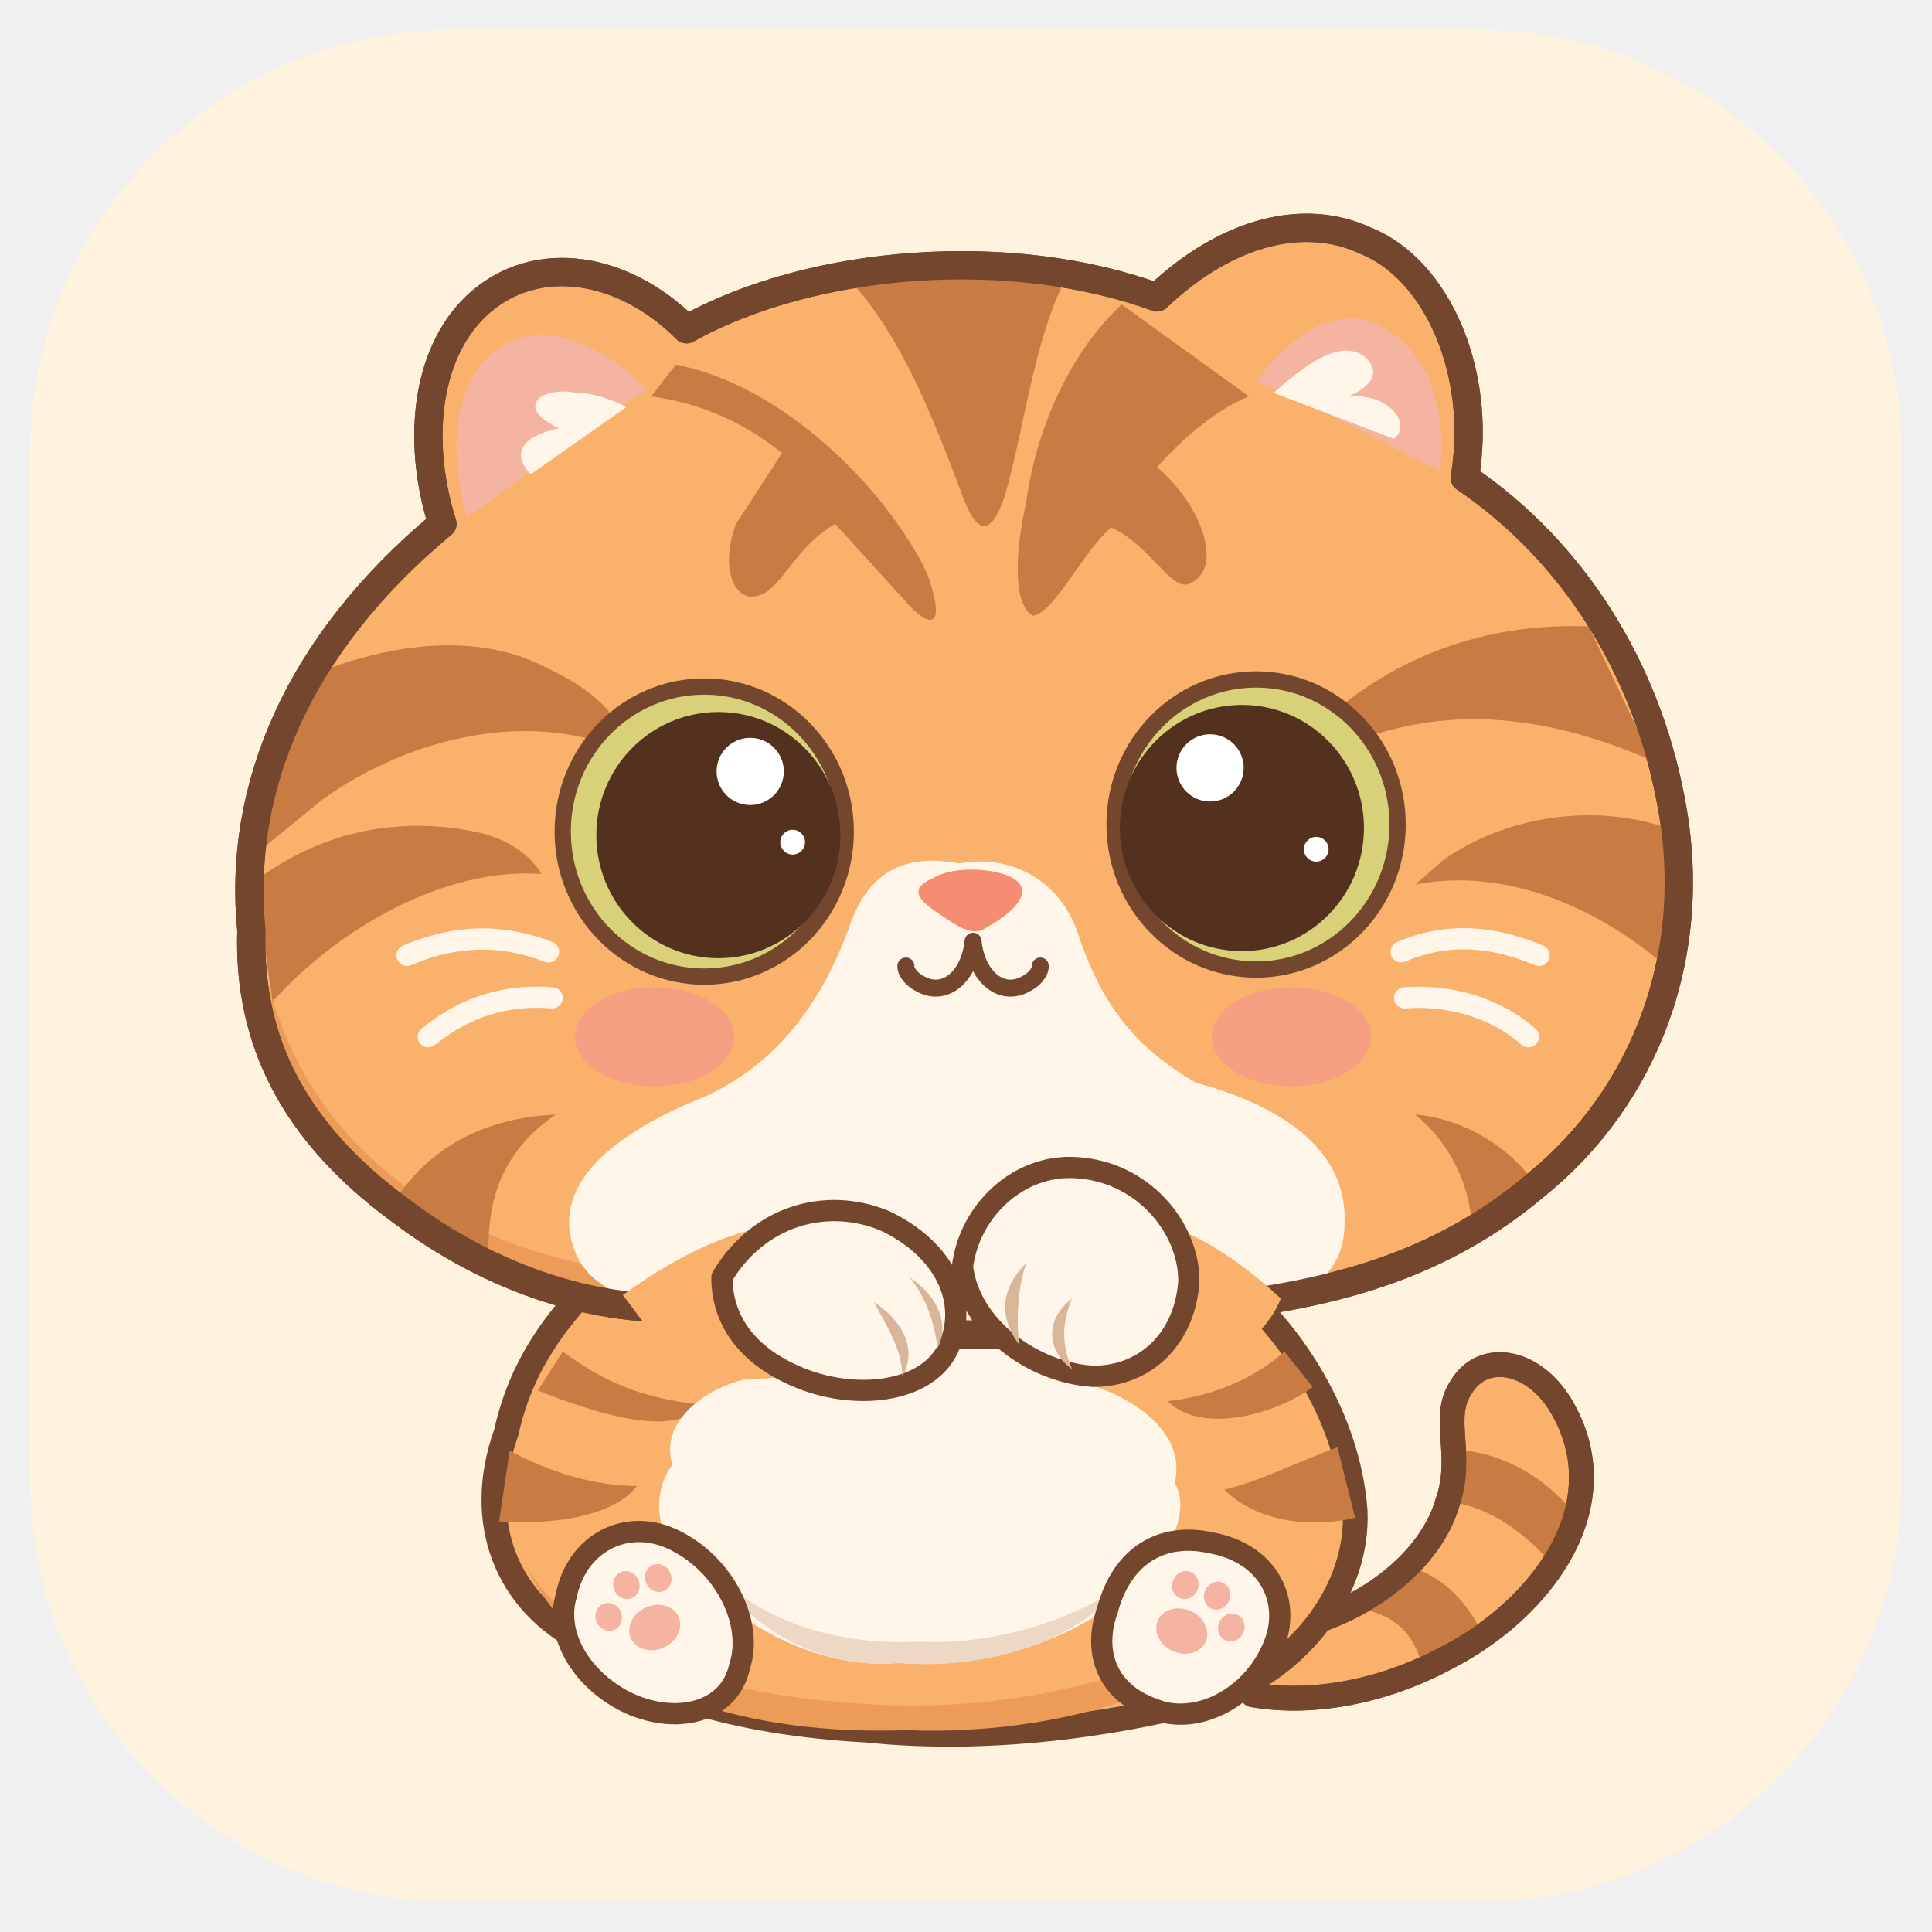
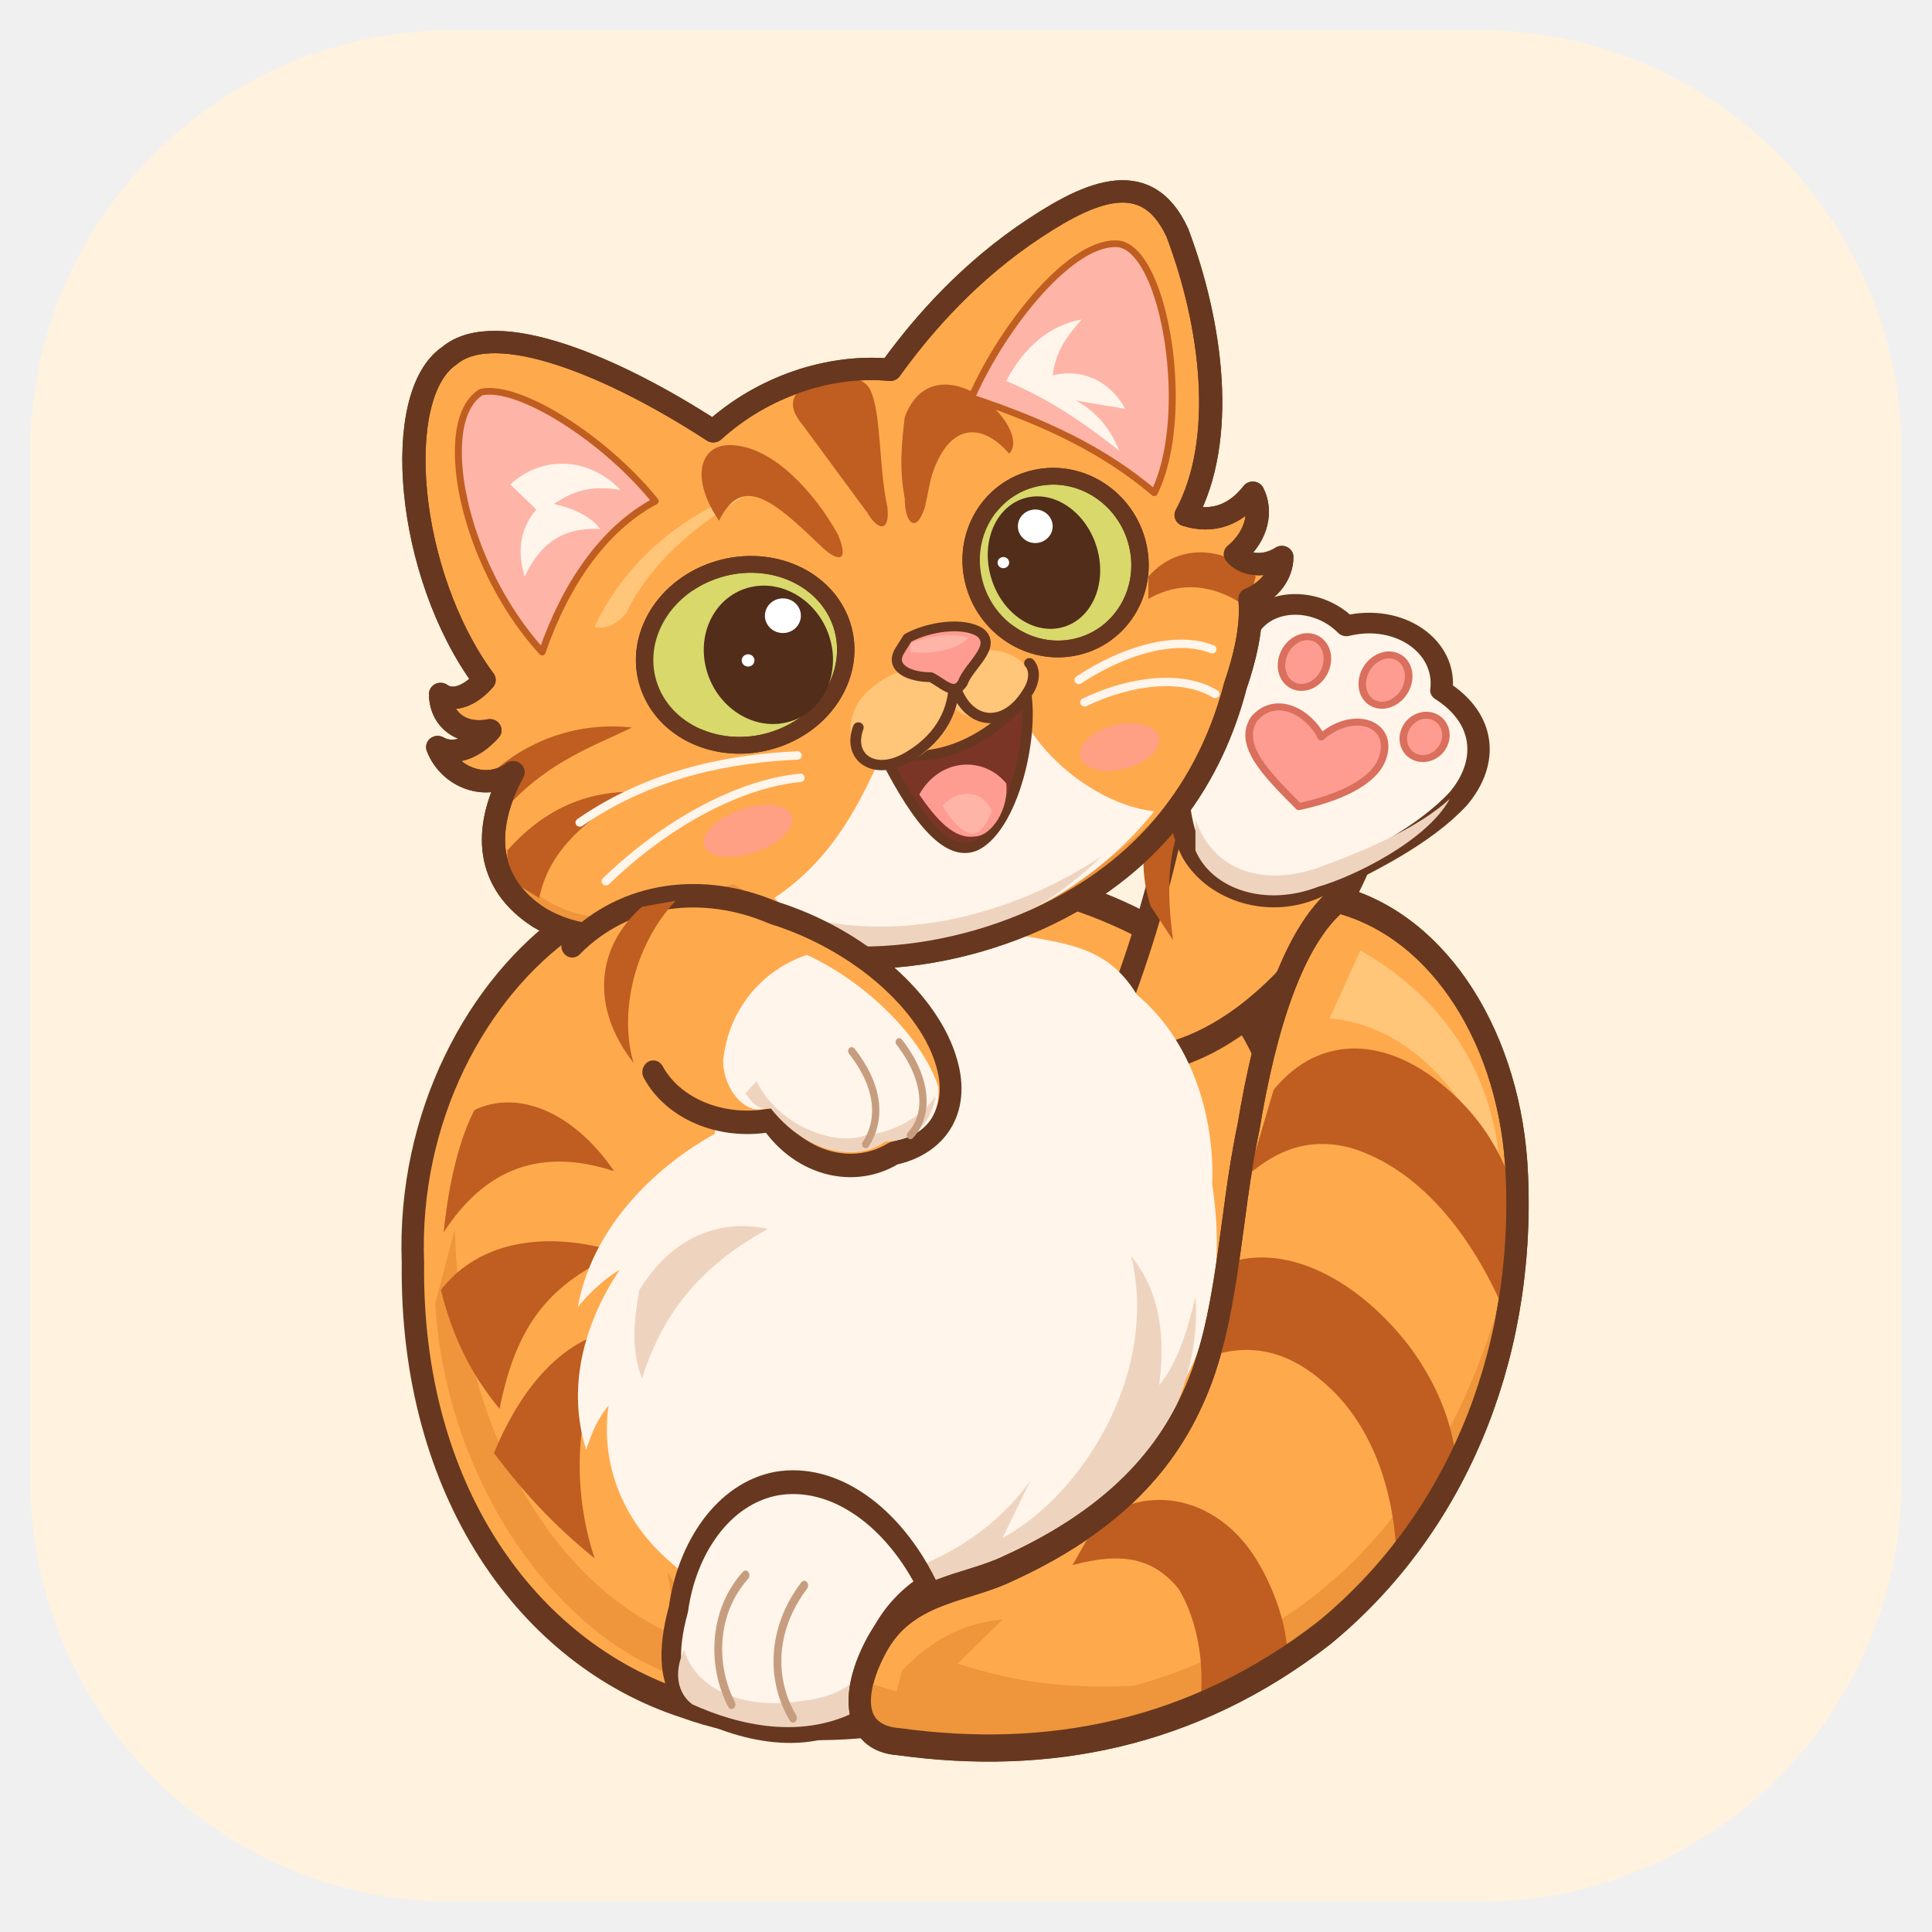
<svg xmlns="http://www.w3.org/2000/svg" width="512" height="512" viewBox="0 0 512 512" role="img">
  <rect x="8" y="8" width="496" height="496" rx="112" fill="#FFF2DE" />
  <g transform="translate(16 16) scale(.9375)">
-     <g id="huhu-icon-mascot" transform="translate(8 -6)" stroke="#75462E" stroke-linecap="round" stroke-linejoin="round">
+     <g id="huhu-icon-mascot" stroke="#67381F" stroke-linecap="round" stroke-linejoin="round">
      <defs>
+         <clipPath id="huhu-icon-tail-clip">
+           <path d="M385 245C422 253 447 287 449 326C452 381 426 430 380 461C333 491 281 499 228 493C210 492 211 477 221 463C232 448 252 448 267 442C299 430 321 414 333 392C346 369 346 339 353 312C359 282 369 256 385 245Z" />
+         </clipPath>
        <clipPath id="huhu-icon-head-clip">
-           <path d="M100 137C93 115 95 91 108 77C124 60 150 63 169 82C205 62 261 58 302 73C322 54 344 49 361 57C381 65 394 94 389 124C420 145 440 178 447 214C456 258 440 299 409 324C383 346 354 354 322 358C278 369 220 369 178 358C145 362 113 350 88 331C58 309 45 283 46 252C42 212 59 171 100 137Z" />
+           <path d="M158 96C124 73 83 55 67 69C47 83 52 147 79 185C74 191 68 193 64 190C64 199 71 205 81 203C75 210 68 212 63 209C67 220 80 225 89 218C78 239 80 258 98 270C116 281 137 277 151 266C182 291 233 289 273 269C311 250 330 219 338 187C341 178 344 166 343 156C350 153 354 147 354 141C348 145 341 144 338 140C346 133 347 124 344 118C338 126 330 129 321 126C335 99 330 58 318 25C307 0 286 11 265 26C243 42 228 61 219 74C198 72 175 80 158 96Z" />
        </clipPath>
-         <clipPath id="huhu-icon-tail-clip">
-           <path d="M330 451C358 448 379 431 384 414C389 400 382 390 388 381C394 371 408 373 416 386C433 414 411 444 383 458C366 467 346 471 329 468Z" />
+         <clipPath id="huhu-icon-left-eye-clip">
+           <ellipse cx="169" cy="176" rx="35" ry="32" transform="rotate(-20 169 176)" />
+         </clipPath>
+         <clipPath id="huhu-icon-right-eye-clip">
+           <ellipse cx="276" cy="143" rx="29" ry="31" transform="rotate(-13 276 143)" />
        </clipPath>
      </defs>
-       <path fill="#F9B16B" stroke-width="7" d="M330 451C358 448 379 431 384 414C389 400 382 390 388 381C394 371 408 373 416 386C433 414 411 444 383 458C366 467 346 471 329 468Z" />
-       <g clip-path="url(#huhu-icon-tail-clip)" fill="#C87B43" stroke="none">
-         <path d="M379 399C394 397 410 404 420 417L417 435C405 420 393 413 379 413Z" />
-         <path d="M364 431C379 430 389 440 394 451L378 465C376 452 371 445 356 443Z" />
+       <g transform="translate(57 2) scale(.79 .96)">
+         <path fill="#FFA94D" stroke-width="8" d="M110 252C77 271 52 309 54 352C53 419 95 467 151 482C191 494 243 489 283 471C327 451 355 413 367 368C378 324 364 286 337 265C291 230 169 222 110 252Z" />
+         <path fill="#EF953B" stroke="none" d="M69 342C71 406 109 449 149 462L145 443L159 461L164 477C112 471 66 420 62 364Z" />
+         <path fill="#BF5E20" stroke="none" d="M76 307C91 301 111 307 126 325C100 318 80 324 65 343C67 327 71 315 76 307ZM64 360C77 346 101 342 128 349C103 358 91 370 85 395C74 384 68 373 64 360ZM83 408C94 386 110 374 126 372C111 394 111 419 119 439C104 429 93 419 83 408Z" />
+         <path fill="#FFA94D" stroke-width="8" d="M302 286C311 268 319 248 325 226C329 212 331 196 336 179L402 207C398 231 384 252 365 270C347 285 328 293 307 293" />
+         <path fill="#BF5E20" stroke="none" d="M318 247C311 230 319 210 330 199L331 219C325 228 323 239 326 257Z" />
+         <path fill="#FFF5EA" stroke="none" d="M190 253C212 244 244 246 268 255C286 258 302 258 313 273C332 286 341 308 340 329C345 355 338 377 327 391C313 419 286 440 249 451C215 461 168 457 146 440C129 428 121 411 124 394C120 398 118 402 116 407C109 389 115 370 128 354C122 357 117 361 113 365C118 342 140 324 162 314C165 288 174 266 190 253Z" />
+         <path fill="#EED4BF" stroke="none" d="M311 350C321 384 294 420 265 433L275 416C251 444 204 452 176 445C206 459 244 455 271 444C310 428 337 392 334 362C330 376 326 383 321 388C324 370 319 358 311 350ZM135 360C147 344 164 339 181 342C159 352 144 365 136 386C132 378 133 369 135 360Z" />
+         <path fill="#FFF5EA" stroke-width="7" d="M149 454C152 436 165 420 184 417C205 414 226 427 238 447C223 455 216 467 215 483C196 495 170 489 154 482C145 477 145 466 149 454Z" />
+         <path fill="#EED4BF" stroke="none" d="M151 466C157 481 179 483 193 481C204 480 211 477 217 471L215 483C194 493 170 488 154 482C149 479 147 473 151 466Z" />
+         <path fill="none" stroke="#C79D80" stroke-width="2.8" d="M173 444C161 455 161 471 168 482M194 447C182 460 182 475 190 486" />
+         <path fill="#FFA94D" stroke-width="8" d="M385 245C422 253 447 287 449 326C452 381 426 430 380 461C333 491 281 499 228 493C210 492 211 477 221 463C232 448 252 448 267 442C299 430 321 414 333 392C346 369 346 339 353 312C359 282 369 256 385 245Z" />
+         <g clip-path="url(#huhu-icon-tail-clip)" stroke="none">
+           <path fill="#FFC578" d="M393 260C421 273 441 295 443 325C428 298 408 282 382 280Z" />
+           <path fill="#EF953B" d="M218 476C283 493 356 471 395 436C425 410 441 374 448 347L454 386L432 446L369 491L269 510L214 495Z" />
+           <path fill="#BF5E20" d="M362 301C379 284 403 286 423 300C442 313 450 330 452 348L446 369C431 339 410 323 389 318C374 315 363 319 353 326ZM340 354C363 344 391 356 410 376C423 390 429 406 427 419L406 439C405 417 396 399 381 388C365 376 349 375 332 382ZM299 428C319 416 344 422 357 441C368 457 369 472 365 482L333 493C339 476 336 459 328 448C319 439 308 437 290 441Z" />
+           <path fill="#EF953B" d="M229 472C241 462 252 458 265 457L249 470C271 476 293 478 320 476C288 492 250 491 225 485Z" />
+         </g>
+         <path fill="none" stroke-width="8" d="M385 245C422 253 447 287 449 326C452 381 426 430 380 461C333 491 281 499 228 493C210 492 211 477 221 463C232 448 252 448 267 442C299 430 321 414 333 392C346 369 346 339 353 312C359 282 369 256 385 245Z" />
      </g>
-       <path fill="none" stroke-width="7" d="M330 451C358 448 379 431 384 414C389 400 382 390 388 381C394 371 408 373 416 386C433 414 411 444 383 458C366 467 346 471 329 468Z" />
-       <path fill="#F9B16B" stroke-width="7" d="M148 346C131 362 122 376 118 394C109 419 118 442 140 453C153 467 183 476 220 478C258 482 296 475 318 469C343 460 359 438 358 416C356 389 339 363 319 348Z" />
-       <path fill="#ED9B58" stroke="none" d="M121 425C129 452 172 467 212 470C260 475 302 462 331 445C322 462 280 480 231 478C177 480 133 461 121 425Z" />
-       <g fill="#C87B43" stroke="none">
-         <path d="M134 371C145 379 155 384 173 386C166 396 142 388 127 382Z" />
-         <path d="M119 399C130 405 143 409 155 409C148 418 130 420 116 419Z" />
-         <path d="M338 371C328 380 315 384 305 385C315 395 337 388 346 381Z" />
-         <path d="M353 398C340 403 330 408 321 410C330 419 345 421 358 418Z" />
+       <g transform="translate(57 54) scale(.79 .73)">
+         <path fill="#FFF5EA" stroke-width="8" d="M335 177C330 166 341 150 352 148C358 134 377 133 388 145C407 140 424 153 422 170C438 181 439 198 428 212C416 226 396 237 378 246C361 255 341 248 333 233C326 219 325 191 335 177Z" />
+         <path fill="#EED4BF" stroke="none" d="M334 220C340 239 357 246 377 239C395 232 414 223 425 212C417 228 391 242 378 246C359 254 340 247 334 232Z" />
+         <g fill="#FF9C91" stroke="#D96F5C" stroke-width="2.7">
+           <ellipse cx="373" cy="159" rx="8" ry="10" transform="rotate(18 373 159)" />
+           <ellipse cx="402" cy="166" rx="8" ry="10" transform="rotate(22 402 166)" />
+           <ellipse cx="416" cy="188" rx="7.5" ry="8.5" transform="rotate(20 416 188)" />
+           <path d="M371 215C359 202 349 191 355 181C363 171 375 179 379 188C391 177 405 183 401 196C398 206 384 212 371 215Z" />
+         </g>
      </g>
-       <path fill="#FFF5E9" stroke="none" d="M206 353C219 344 238 345 248 351C260 344 274 350 278 359C285 364 289 375 285 381C299 386 310 396 307 408C313 419 301 434 290 442C276 453 252 461 229 459C207 461 186 449 174 437C159 425 159 411 165 403C161 390 176 381 185 379C179 368 193 357 206 353Z" />
-       <path fill="#ECD8C4" stroke="none" d="M178 435C194 449 214 454 235 453C256 454 277 447 291 438C278 454 252 461 229 459C208 461 188 450 178 435Z" />
-       <path fill="#F9B16B" stroke-width="8" d="M100 137C93 115 95 91 108 77C124 60 150 63 169 82C205 62 261 58 302 73C322 54 344 49 361 57C381 65 394 94 389 124C420 145 440 178 447 214C456 258 440 299 409 324C383 346 354 354 322 358C278 369 220 369 178 358C145 362 113 350 88 331C58 309 45 283 46 252C42 212 59 171 100 137Z" />
-       <g clip-path="url(#huhu-icon-head-clip)" stroke="none">
-         <path fill="#ED9B58" d="M51 268C64 317 107 342 150 348C193 362 250 360 286 356C349 359 407 337 434 299C414 335 376 351 343 357C303 370 219 371 178 358C135 365 100 340 88 331C68 316 55 296 51 268Z" />
-         <path fill="#C87B43" d="M166 92C197 98 226 128 237 151C243 168 237 166 231 159L211 137C201 143 198 151 192 156C183 162 178 150 183 137L196 117C186 109 174 103 159 101ZM215 68C230 84 239 108 247 129C251 140 255 141 259 129C265 108 267 85 277 66ZM292 75C278 88 268 109 265 131C262 144 261 160 267 163C273 162 281 145 289 138C300 143 306 156 311 154C321 150 315 132 302 121C310 112 320 104 328 101Z" />
-         <path fill="#C87B43" d="M48 187C77 171 108 166 130 178C145 185 151 193 153 202C126 189 91 197 66 215L44 233ZM47 238C67 223 89 220 109 224C119 226 125 231 128 236C101 234 71 251 52 272ZM85 331C94 315 110 305 132 304C116 315 113 329 113 342Z" />
-         <path fill="#C87B43" d="M424 166C397 165 372 173 351 191L348 203C377 188 408 189 442 204ZM449 224C426 215 400 220 383 232L375 239C400 234 427 245 448 264ZM409 324C402 313 388 305 375 304C386 313 391 326 391 337Z" />
-         <path fill="#FFF5E9" d="M215 251C220 236 230 230 246 233C263 230 276 240 280 254C286 271 294 284 313 295C339 302 356 315 355 335C355 349 344 357 329 357C310 360 294 356 277 355C262 362 240 365 223 359C209 364 194 363 181 357C162 362 143 355 138 344C129 324 149 309 174 299C194 290 207 273 215 251Z" />
+       <g transform="translate(55 29) scale(.82 .79)">
+         <path fill="#FFA94D" stroke-width="8" d="M158 96C124 73 83 55 67 69C47 83 52 147 79 185C74 191 68 193 64 190C64 199 71 205 81 203C75 210 68 212 63 209C67 220 80 225 89 218C78 239 80 258 98 270C116 281 137 277 151 266C182 291 233 289 273 269C311 250 330 219 338 187C341 178 344 166 343 156C350 153 354 147 354 141C348 145 341 144 338 140C346 133 347 124 344 118C338 126 330 129 321 126C335 99 330 58 318 25C307 0 286 11 265 26C243 42 228 61 219 74C198 72 175 80 158 96Z" />
+         <g clip-path="url(#huhu-icon-head-clip)" stroke="none">
+           <path fill="#EF953B" d="M86 215C79 238 85 259 109 268C136 276 154 261 165 258C198 281 245 275 273 262C306 246 324 220 333 201C323 237 301 259 274 272C240 292 192 292 151 272C123 290 91 283 79 264C69 247 75 229 86 215Z" />
+           <path fill="#FFC578" d="M117 166C129 140 151 123 176 115C151 129 136 144 128 161C125 165 121 167 117 166Z" />
+           <path fill="#FFF5EA" d="M179 263C201 248 210 225 216 212C231 220 250 213 265 199C274 216 293 230 310 232C292 255 269 270 239 278C218 283 194 278 179 263Z" />
+           <path fill="#EED4BF" d="M180 267C218 281 260 270 292 248C276 264 259 274 238 280C215 286 196 279 180 267Z" />
+           <path fill="#BF5E20" d="M160 128C150 113 153 100 165 101C179 102 193 118 201 133C205 143 201 143 195 137C179 121 168 111 160 128ZM188 81C199 76 209 75 212 81C216 89 215 109 218 123C219 132 215 132 211 125L189 94C185 89 184 85 188 81ZM224 91C231 71 251 80 259 93C262 98 262 102 260 104C249 91 238 95 233 113L231 123C228 133 224 129 224 120C222 109 223 100 224 91Z" />
+           <path fill="#BF5E20" d="M82 218C95 206 112 200 130 202C114 210 99 215 83 235ZM87 246C99 232 113 225 130 225C111 237 101 248 98 263L87 256ZM308 148C319 135 336 138 345 148L342 159C330 150 318 150 308 156Z" />
+         </g>
+         <path fill="none" stroke-width="8" d="M158 96C124 73 83 55 67 69C47 83 52 147 79 185C74 191 68 193 64 190C64 199 71 205 81 203C75 210 68 212 63 209C67 220 80 225 89 218C78 239 80 258 98 270C116 281 137 277 151 266C182 291 233 289 273 269C311 250 330 219 338 187C341 178 344 166 343 156C350 153 354 147 354 141C348 145 341 144 338 140C346 133 347 124 344 118C338 126 330 129 321 126C335 99 330 58 318 25C307 0 286 11 265 26C243 42 228 61 219 74C198 72 175 80 158 96Z" />
+         <path fill="#FFB4A8" stroke="#BF5E20" stroke-width="2.4" d="M138 121C121 99 91 79 78 82C62 92 71 143 99 175C107 151 120 131 138 121Z" />
+         <path fill="#FFF5EA" stroke="none" d="M88 115C101 103 117 107 126 117C115 115 109 118 103 122C112 124 117 128 119 131C104 130 97 139 93 148C90 138 92 130 97 124Z" />
+         <path fill="#FFB4A8" stroke="#BF5E20" stroke-width="2.4" d="M247 84C258 58 282 27 298 29C314 32 323 91 310 118C293 103 273 93 247 84Z" />
+         <path fill="#FFF5EA" stroke="none" d="M259 78C265 66 274 58 285 56C279 63 276 68 275 76C287 73 296 80 300 88L283 85C292 90 296 98 298 103C287 94 275 85 259 78Z" />
+         <ellipse cx="169" cy="176" rx="35" ry="32" transform="rotate(-20 169 176)" fill="#D8D86B" stroke-width="6" />
+         <path fill="#D8D86B" stroke="none" clip-path="url(#huhu-icon-left-eye-clip)" d="M153 150C142 164 141 191 156 203C143 201 135 192 133 180C130 164 139 154 153 150Z" />
+         <ellipse cx="169" cy="176" rx="35" ry="32" transform="rotate(-20 169 176)" fill="none" stroke-width="6" />
+         <ellipse cx="177" cy="176" rx="22" ry="25" transform="rotate(-17 177 176)" fill="#512D1A" stroke="none" />
+         <circle cx="182" cy="162" r="6.2" fill="#FFFFFF" stroke="none" />
+         <circle cx="170" cy="178" r="2.2" fill="#FFFFFF" stroke="none" />
+         <ellipse cx="276" cy="143" rx="29" ry="31" transform="rotate(-13 276 143)" fill="#D8D86B" stroke-width="6" />
+         <path fill="#D8D86B" stroke="none" clip-path="url(#huhu-icon-right-eye-clip)" d="M258 120C250 133 253 156 263 168C249 165 245 150 249 136C250 129 253 123 258 120Z" />
+         <ellipse cx="276" cy="143" rx="29" ry="31" transform="rotate(-13 276 143)" fill="none" stroke-width="6" />
+         <ellipse cx="272" cy="143" rx="19" ry="24" transform="rotate(-15 272 143)" fill="#512D1A" stroke="none" />
+         <circle cx="269" cy="130" r="6" fill="#FFFFFF" stroke="none" />
+         <circle cx="258" cy="143" r="2" fill="#FFFFFF" stroke="none" />
+         <path fill="#7B3526" stroke-width="3.6" d="M216 210C232 216 251 209 266 191C268 208 261 237 249 244C238 250 226 231 216 210Z" />
+         <path fill="#FF9C91" stroke="none" d="M229 226C236 213 251 212 259 222C260 231 254 241 248 241C241 242 235 235 229 226Z" />
+         <path fill="#FFB4A8" stroke="none" d="M237 230C242 224 251 224 254 232C252 237 250 240 247 240C243 239 240 235 237 230Z" />
+         <path fill="#FFC578" stroke="none" d="M236 181C225 178 211 186 207 195C202 206 209 217 218 216C230 215 240 204 241 195C250 203 262 199 267 190C271 179 258 172 248 175Z" />
+         <path fill="none" stroke-width="3.7" d="M208 202C204 213 214 220 226 212C237 205 241 195 241 186M241 186C245 201 258 203 266 190C270 184 268 180 267 179" />
+         <path fill="#FF9C91" stroke-width="3.5" d="M225 170C232 166 244 164 250 168C256 173 246 180 244 186C241 191 237 186 233 184C226 184 219 181 222 175Z" />
+         <path fill="#FFB4A8" stroke="none" d="M226 172C232 169 242 168 246 170C242 174 234 176 226 175Z" />
+         <g fill="none" stroke="#FFF5EA" stroke-width="3">
+           <path d="M112 236C137 218 165 213 187 212M121 257C143 235 168 222 188 220M284 185C300 174 318 169 330 174M286 193C302 185 320 183 331 190" />
+         </g>
+         <g fill="#FF9C91" stroke="none" opacity=".8">
+           <ellipse cx="170" cy="239" rx="16" ry="8" transform="rotate(-20 170 239)" />
+           <ellipse cx="298" cy="209" rx="14" ry="8" transform="rotate(-15 298 209)" />
+         </g>
      </g>
-       <path fill="none" stroke-width="8" d="M100 137C93 115 95 91 108 77C124 60 150 63 169 82C205 62 261 58 302 73C322 54 344 49 361 57C381 65 394 94 389 124C420 145 440 178 447 214C456 258 440 299 409 324C383 346 354 354 322 358C278 369 220 369 178 358C145 362 113 350 88 331C58 309 45 283 46 252C42 212 59 171 100 137Z" />
-       <path fill="#F5B4A2" stroke="none" d="M107 135C101 115 104 96 115 88C128 78 146 87 158 99C139 111 122 125 107 135Z" />
-       <path fill="#FFF5E9" stroke="none" d="M125 123C119 117 123 112 133 110C120 104 128 98 138 100C143 100 148 102 152 104Z" />
-       <path fill="#F5B4A2" stroke="none" d="M330 97C340 83 353 75 365 81C379 88 384 105 382 122C363 113 349 104 330 97Z" />
-       <path fill="#FFF5E9" stroke="none" d="M335 100C346 90 355 85 361 90C366 95 361 99 356 101C368 100 374 109 369 113Z" />
-       <ellipse cx="174" cy="224" rx="40" ry="41" fill="#D8D17A" stroke-width="4.6" />
-       <ellipse cx="178" cy="225" rx="34.5" ry="34.8" fill="#54301F" stroke="none" />
-       <circle cx="187" cy="207" r="9.5" fill="#FFFFFF" stroke="none" />
-       <circle cx="199" cy="227" r="3.5" fill="#FFFFFF" stroke="none" />
-       <ellipse cx="330" cy="222" rx="40" ry="41" fill="#D8D17A" stroke-width="4.6" />
-       <ellipse cx="326" cy="223" rx="34.5" ry="34.8" fill="#54301F" stroke="none" />
-       <circle cx="317" cy="206" r="9.5" fill="#FFFFFF" stroke="none" />
-       <circle cx="347" cy="229" r="3.5" fill="#FFFFFF" stroke="none" />
-       <path fill="#F58D73" stroke="none" d="M239 237C244 234 255 234 261 237C268 241 261 247 254 251C250 254 246 251 240 247C234 243 232 240 239 237Z" />
-       <path fill="none" stroke-width="4.8" d="M250 255C249 265 242 271 235 267C233 266 231 264 231 262M250 255C251 265 258 271 265 267C267 266 269 264 269 262" />
-       <ellipse cx="160" cy="282" rx="22.5" ry="14" fill="#F59E82" stroke="none" />
-       <ellipse cx="340" cy="282" rx="22.5" ry="14" fill="#F59E82" stroke="none" />
-       <g fill="none" stroke="#FFF5E9" stroke-width="6">
-         <path d="M90 259C104 253 117 253 130 258M96 282C107 273 119 270 131 271" />
-         <path d="M371 258C385 252 398 254 410 259M372 271C385 270 398 274 407 282" />
-       </g>
-       <path fill="#F9B16B" stroke="none" d="M151 355C169 342 185 335 204 334L216 368C198 382 178 382 163 371ZM287 332C305 332 322 342 337 356C331 371 311 381 294 374L279 352Z" />
-       <path fill="#FFF5E9" stroke-width="6" d="M179 350C189 333 208 327 225 334C242 342 249 357 243 370C237 383 216 385 200 378C186 372 179 362 179 350Z" />
-       <path fill="#FFF5E9" stroke-width="6" d="M247 347C249 331 263 318 279 319C298 320 311 336 311 351C310 367 299 378 284 378C267 377 249 364 247 347Z" />
-       <g fill="#D9B699" stroke="none">
-         <path d="M222 357C231 363 234 371 230 378C230 370 225 363 222 357ZM232 350C241 356 243 364 240 370C239 363 237 356 232 350Z" />
-         <path d="M265 346C258 353 257 361 263 369C262 360 263 352 265 346ZM278 356C270 362 271 371 278 376C275 369 275 363 278 356Z" />
-       </g>
-       <path fill="#FFF5E9" stroke-width="6" d="M135 440C138 425 152 418 165 424C180 431 188 448 184 460C181 474 164 477 150 469C138 462 132 450 135 440Z" />
-       <path fill="#FFF5E9" stroke-width="6" d="M288 444C292 429 303 422 317 425C334 428 340 442 335 454C329 469 313 477 301 472C287 467 284 455 288 444Z" />
-       <g fill="#F5B4A2" stroke="none">
-         <ellipse cx="160" cy="449" rx="7.4" ry="6.2" transform="rotate(-24 160 449)" />
-         <ellipse cx="147" cy="446" rx="3.7" ry="4" transform="rotate(-24 147 446)" />
-         <ellipse cx="152" cy="437" rx="3.7" ry="4" transform="rotate(-24 152 437)" />
-         <ellipse cx="161" cy="435" rx="3.7" ry="4" transform="rotate(-24 161 435)" />
-         <ellipse cx="309" cy="450" rx="7.4" ry="6.2" transform="rotate(24 309 450)" />
-         <ellipse cx="310" cy="437" rx="3.7" ry="4" transform="rotate(24 310 437)" />
-         <ellipse cx="319" cy="440" rx="3.7" ry="4" transform="rotate(24 319 440)" />
-         <ellipse cx="323" cy="449" rx="3.7" ry="4" transform="rotate(24 323 449)" />
+       <g transform="translate(57 14) scale(.79 .85)">
+         <path fill="#FFA94D" stroke-width="7.8" d="M111 278C130 260 158 257 183 267C214 276 239 297 245 317C250 333 241 344 226 347C212 355 193 351 182 336C164 339 147 332 140 320" />
+         <path fill="#BF5E20" stroke="none" d="M136 265C120 278 117 298 133 317C128 302 132 279 148 263Z" />
+         <path fill="#FFF5EA" stroke="none" d="M195 281C218 291 237 310 242 325C243 338 232 343 223 343C211 351 194 345 182 331C175 336 165 327 165 316C167 299 179 286 195 281Z" />
+         <path fill="#EED4BF" stroke="none" d="M177 323C184 337 204 345 216 341C226 340 236 335 241 328C239 339 231 343 223 343C210 351 193 345 182 332C178 333 175 330 173 327Z" />
+         <path fill="none" stroke="#C79D80" stroke-width="2.6" d="M211 313C222 326 221 337 216 344M228 310C238 322 239 334 232 341" />
      </g>
    </g>
  </g>
</svg>
